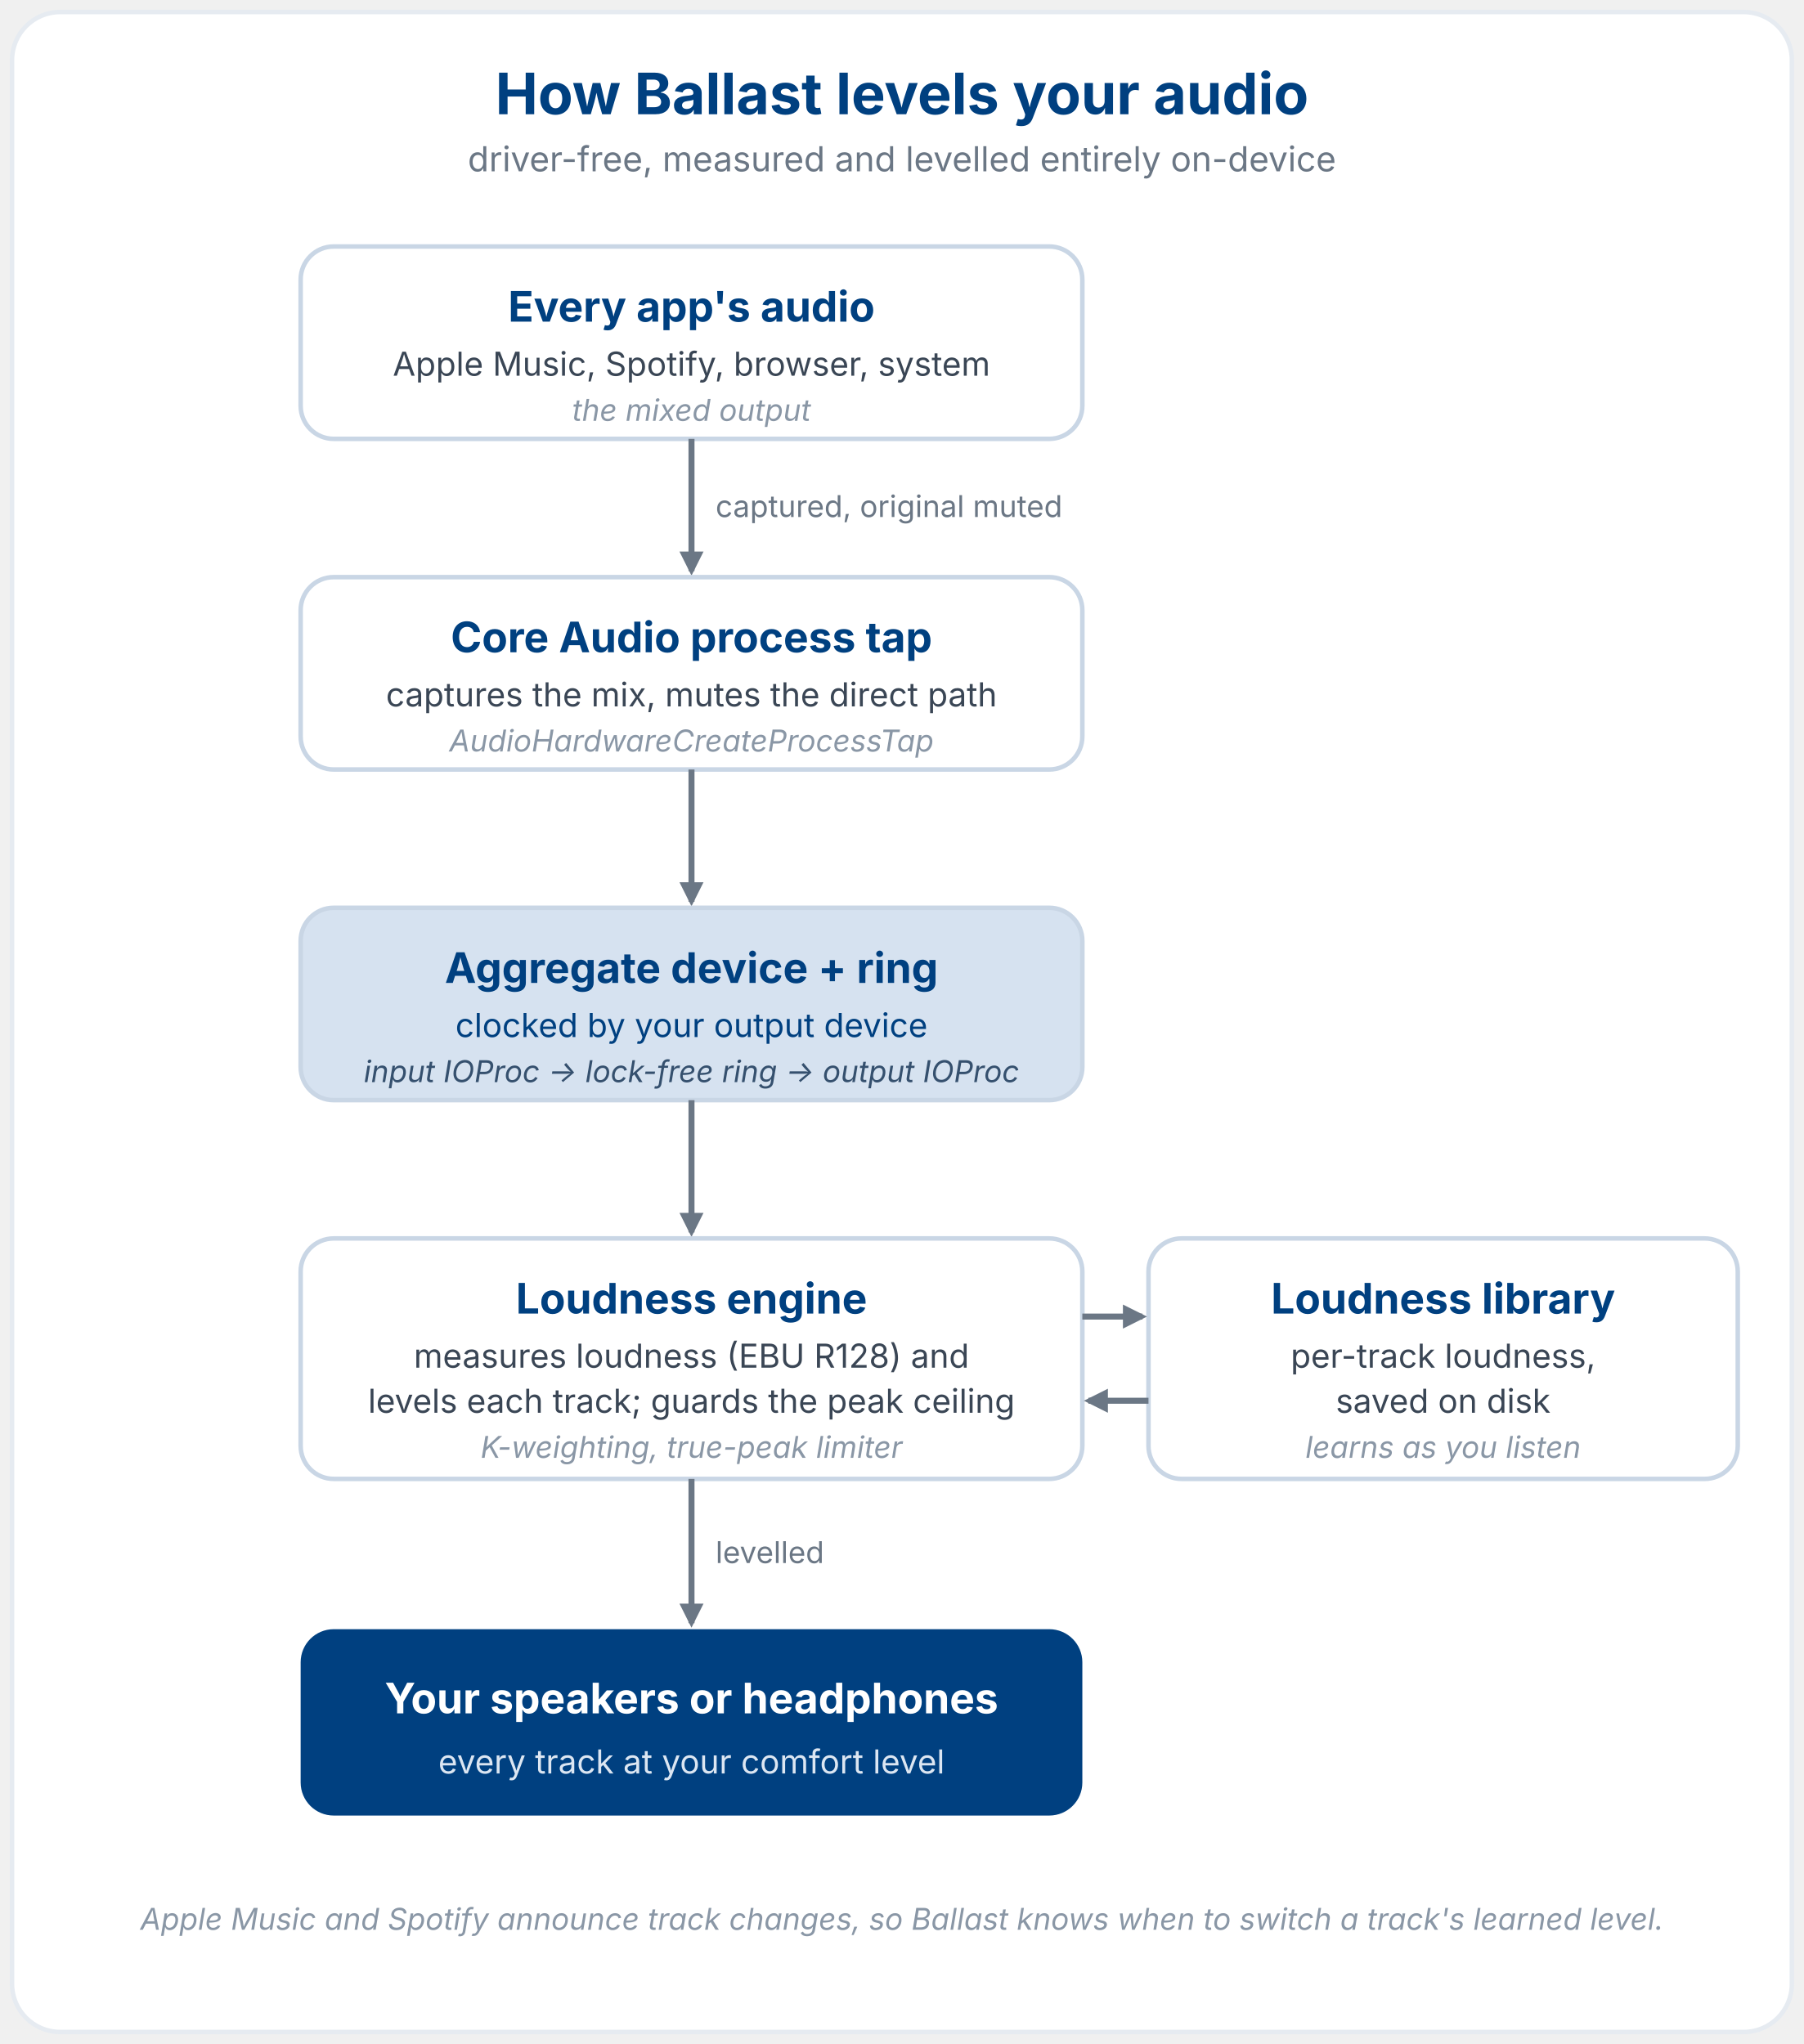
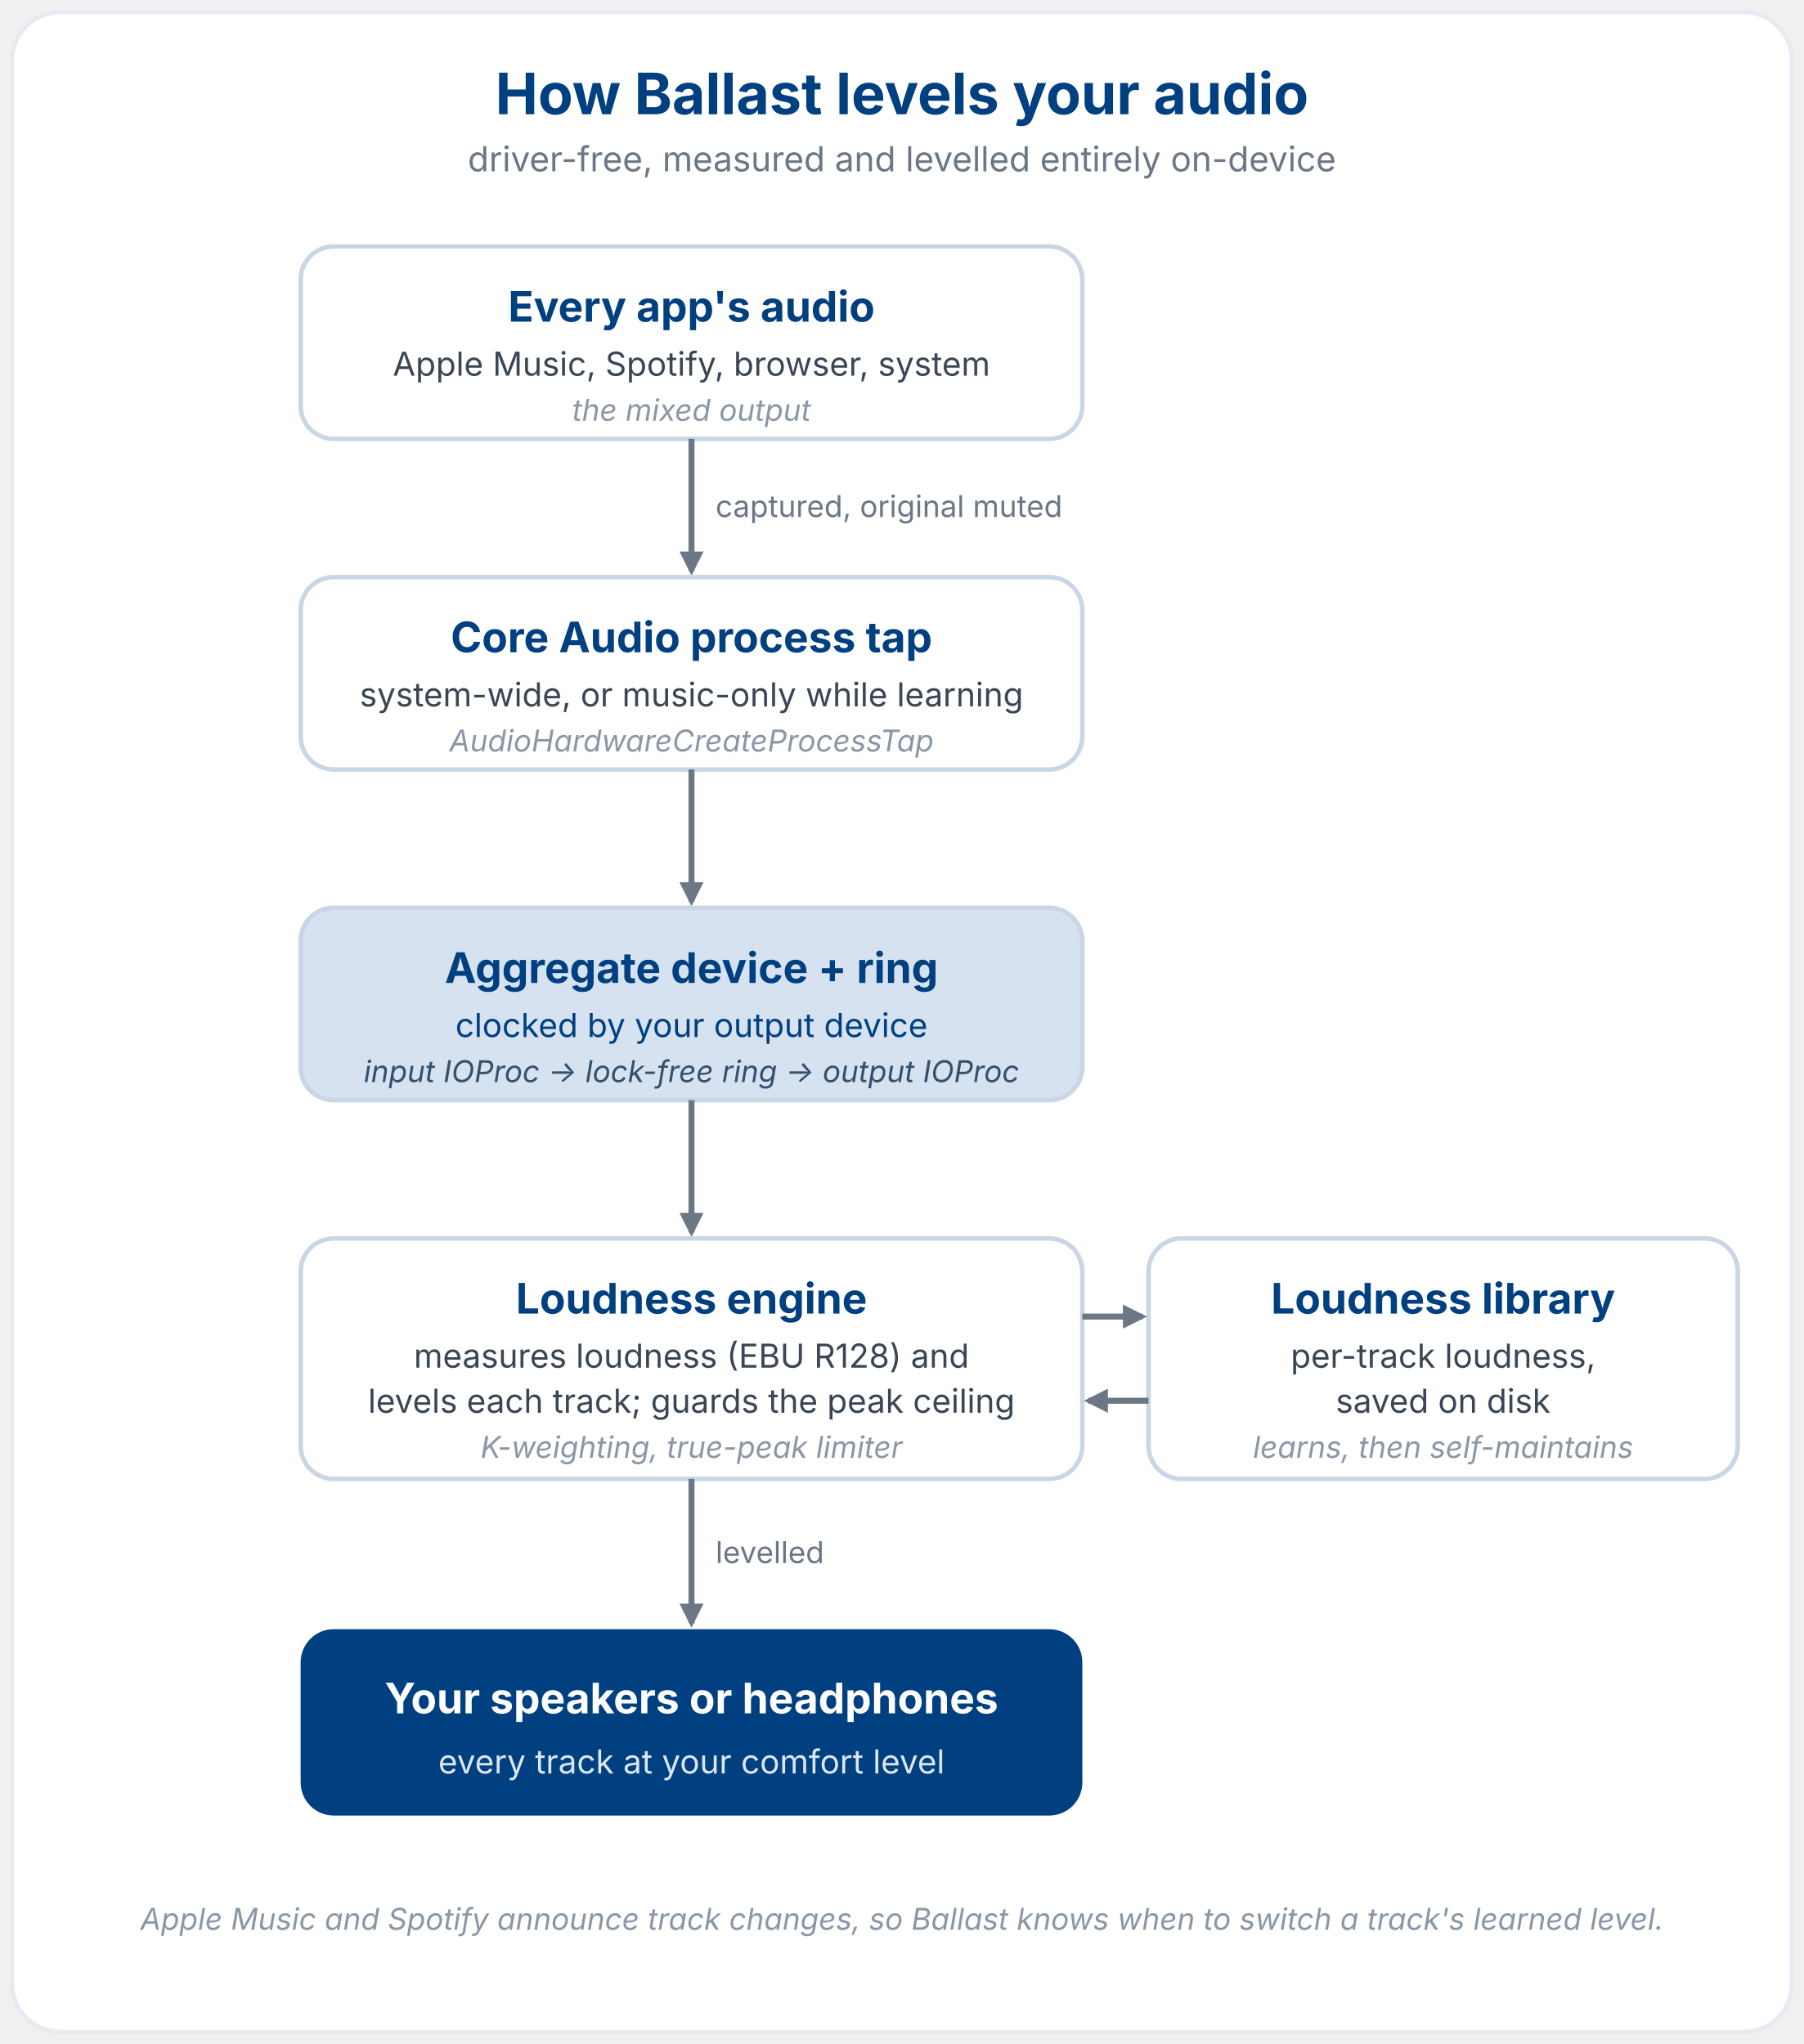
- <svg xmlns="http://www.w3.org/2000/svg" viewBox="0 0 600 680" role="img" aria-label="How Ballast levels audio: every app's audio is captured by a Core Audio process tap that mutes the original path, buffered through an aggregate device and lock-free ring clocked by the output device, then measured and levelled per track by the loudness engine, which learns each track into an on-disk library, before playing to your speakers or headphones.">
+ <svg xmlns="http://www.w3.org/2000/svg" viewBox="0 0 600 680" role="img" aria-label="How Ballast levels audio: every app's audio is captured by a Core Audio process tap that mutes the original path — system-wide, or just the music app while learning a new track so system sounds can't pollute the measurement — buffered through an aggregate device and lock-free ring clocked by the output device, then measured and levelled per track by the loudness engine, which learns each track into an on-disk library and self-maintains it, before playing to your speakers or headphones.">
  <style>
    text { font-family: system-ui, -apple-system, sans-serif; }
    .h { fill: #004080; font-weight: 700; font-size: 14px; }
    .b { fill: #3a4655; font-size: 11px; }
    .t { fill: #8a97a6; font-size: 10px; font-style: italic; }
    .title { fill: #004080; font-weight: 700; font-size: 19px; }
    .sub { fill: #6b7785; font-size: 11.5px; }
    .lab { fill: #6b7785; font-size: 10px; }
    .box { fill: #ffffff; stroke: #c9d6e5; stroke-width: 1.5; }
    .arrow { stroke: #6b7785; stroke-width: 2; fill: none; }
  </style>
  <defs>
    <marker id="a" markerWidth="9" markerHeight="9" refX="6.5" refY="4" orient="auto" markerUnits="userSpaceOnUse">
      <path d="M0,0 L8,4 L0,8 z" fill="#6b7785" />
    </marker>
  </defs>
  <rect x="4" y="4" width="592" height="672" rx="16" fill="#ffffff" stroke="#e6ebf1" stroke-width="1.5" />
  <text x="300" y="38" text-anchor="middle" class="title">How Ballast levels your audio</text>
  <text x="300" y="57" text-anchor="middle" class="sub">driver-free, measured and levelled entirely on-device</text>
  <rect x="100" y="82" width="260" height="64" rx="11" class="box" />
  <text x="230" y="107" text-anchor="middle" class="h">Every app's audio</text>
  <text x="230" y="125" text-anchor="middle" class="b">Apple Music, Spotify, browser, system</text>
  <text x="230" y="140" text-anchor="middle" class="t">the mixed output</text>
  <line x1="230" y1="146" x2="230" y2="190" class="arrow" marker-end="url(#a)" />
  <text x="238" y="172" class="lab">captured, original muted</text>
  <rect x="100" y="192" width="260" height="64" rx="11" class="box" />
  <text x="230" y="217" text-anchor="middle" class="h">Core Audio process tap</text>
-   <text x="230" y="235" text-anchor="middle" class="b">captures the mix, mutes the direct path</text>
+   <text x="230" y="235" text-anchor="middle" class="b">system-wide, or music-only while learning</text>
  <text x="230" y="250" text-anchor="middle" class="t">AudioHardwareCreateProcessTap</text>
  <line x1="230" y1="256" x2="230" y2="300" class="arrow" marker-end="url(#a)" />
  <rect x="100" y="302" width="260" height="64" rx="11" fill="#d6e2f0" stroke="#c9d6e5" stroke-width="1.5" />
  <text x="230" y="327" text-anchor="middle" class="h">Aggregate device + ring</text>
  <text x="230" y="345" text-anchor="middle" style="fill:#004080;font-size:11px">clocked by your output device</text>
  <text x="230" y="360" text-anchor="middle" style="fill:#35506e;font-size:10px;font-style:italic">input IOProc -&gt; lock-free ring -&gt; output IOProc</text>
  <line x1="230" y1="366" x2="230" y2="410" class="arrow" marker-end="url(#a)" />
  <rect x="100" y="412" width="260" height="80" rx="11" class="box" />
  <text x="230" y="437" text-anchor="middle" class="h">Loudness engine</text>
  <text x="230" y="455" text-anchor="middle" class="b">measures loudness (EBU R128) and</text>
  <text x="230" y="470" text-anchor="middle" class="b">levels each track; guards the peak ceiling</text>
  <text x="230" y="485" text-anchor="middle" class="t">K-weighting, true-peak limiter</text>
  <rect x="382" y="412" width="196" height="80" rx="11" class="box" />
  <text x="480" y="437" text-anchor="middle" class="h">Loudness library</text>
  <text x="480" y="455" text-anchor="middle" class="b">per-track loudness,</text>
  <text x="480" y="470" text-anchor="middle" class="b">saved on disk</text>
-   <text x="480" y="485" text-anchor="middle" class="t">learns as you listen</text>
+   <text x="480" y="485" text-anchor="middle" class="t">learns, then self-maintains</text>
  <line x1="360" y1="438" x2="380" y2="438" class="arrow" marker-end="url(#a)" />
  <line x1="382" y1="466" x2="362" y2="466" class="arrow" marker-end="url(#a)" />
  <line x1="230" y1="492" x2="230" y2="540" class="arrow" marker-end="url(#a)" />
  <text x="238" y="520" class="lab">levelled</text>
  <rect x="100" y="542" width="260" height="62" rx="11" fill="#004080" />
  <text x="230" y="570" text-anchor="middle" style="fill:#ffffff;font-weight:700;font-size:14px">Your speakers or headphones</text>
  <text x="230" y="590" text-anchor="middle" style="fill:#dce6f2;font-size:11px">every track at your comfort level</text>
  <text x="300" y="642" text-anchor="middle" class="t">Apple Music and Spotify announce track changes, so Ballast knows when to switch a track's learned level.</text>
</svg>
